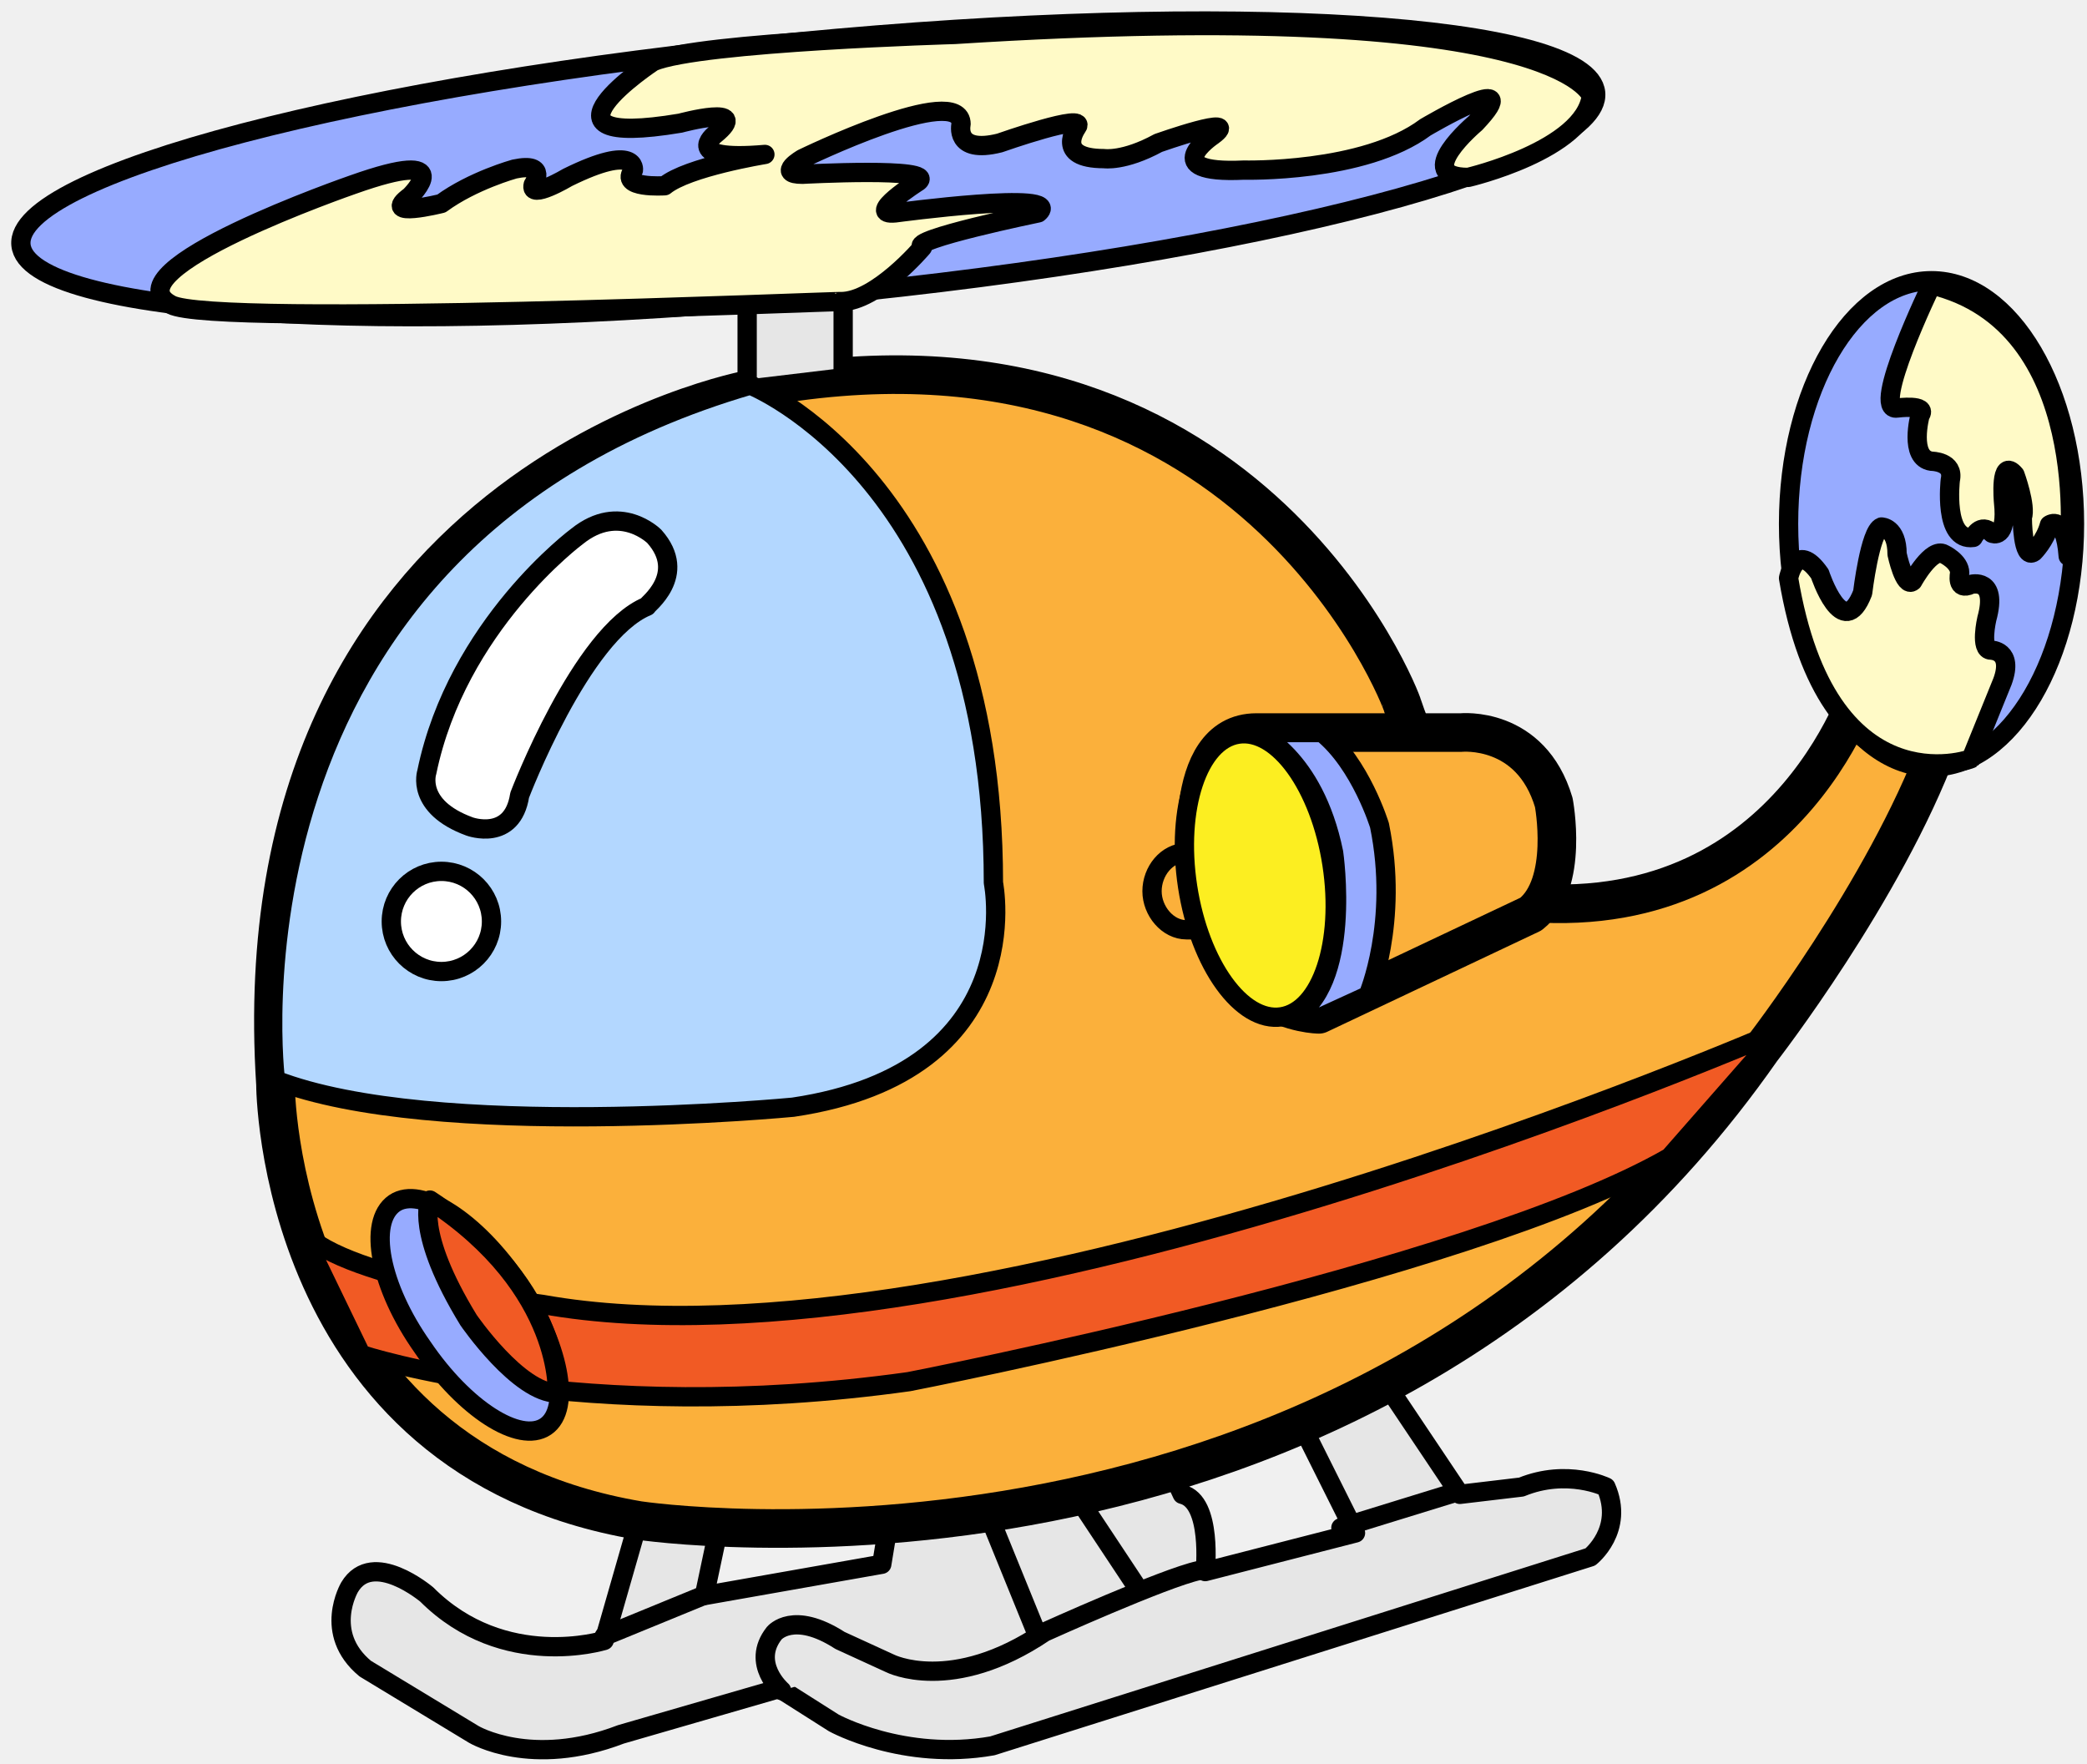
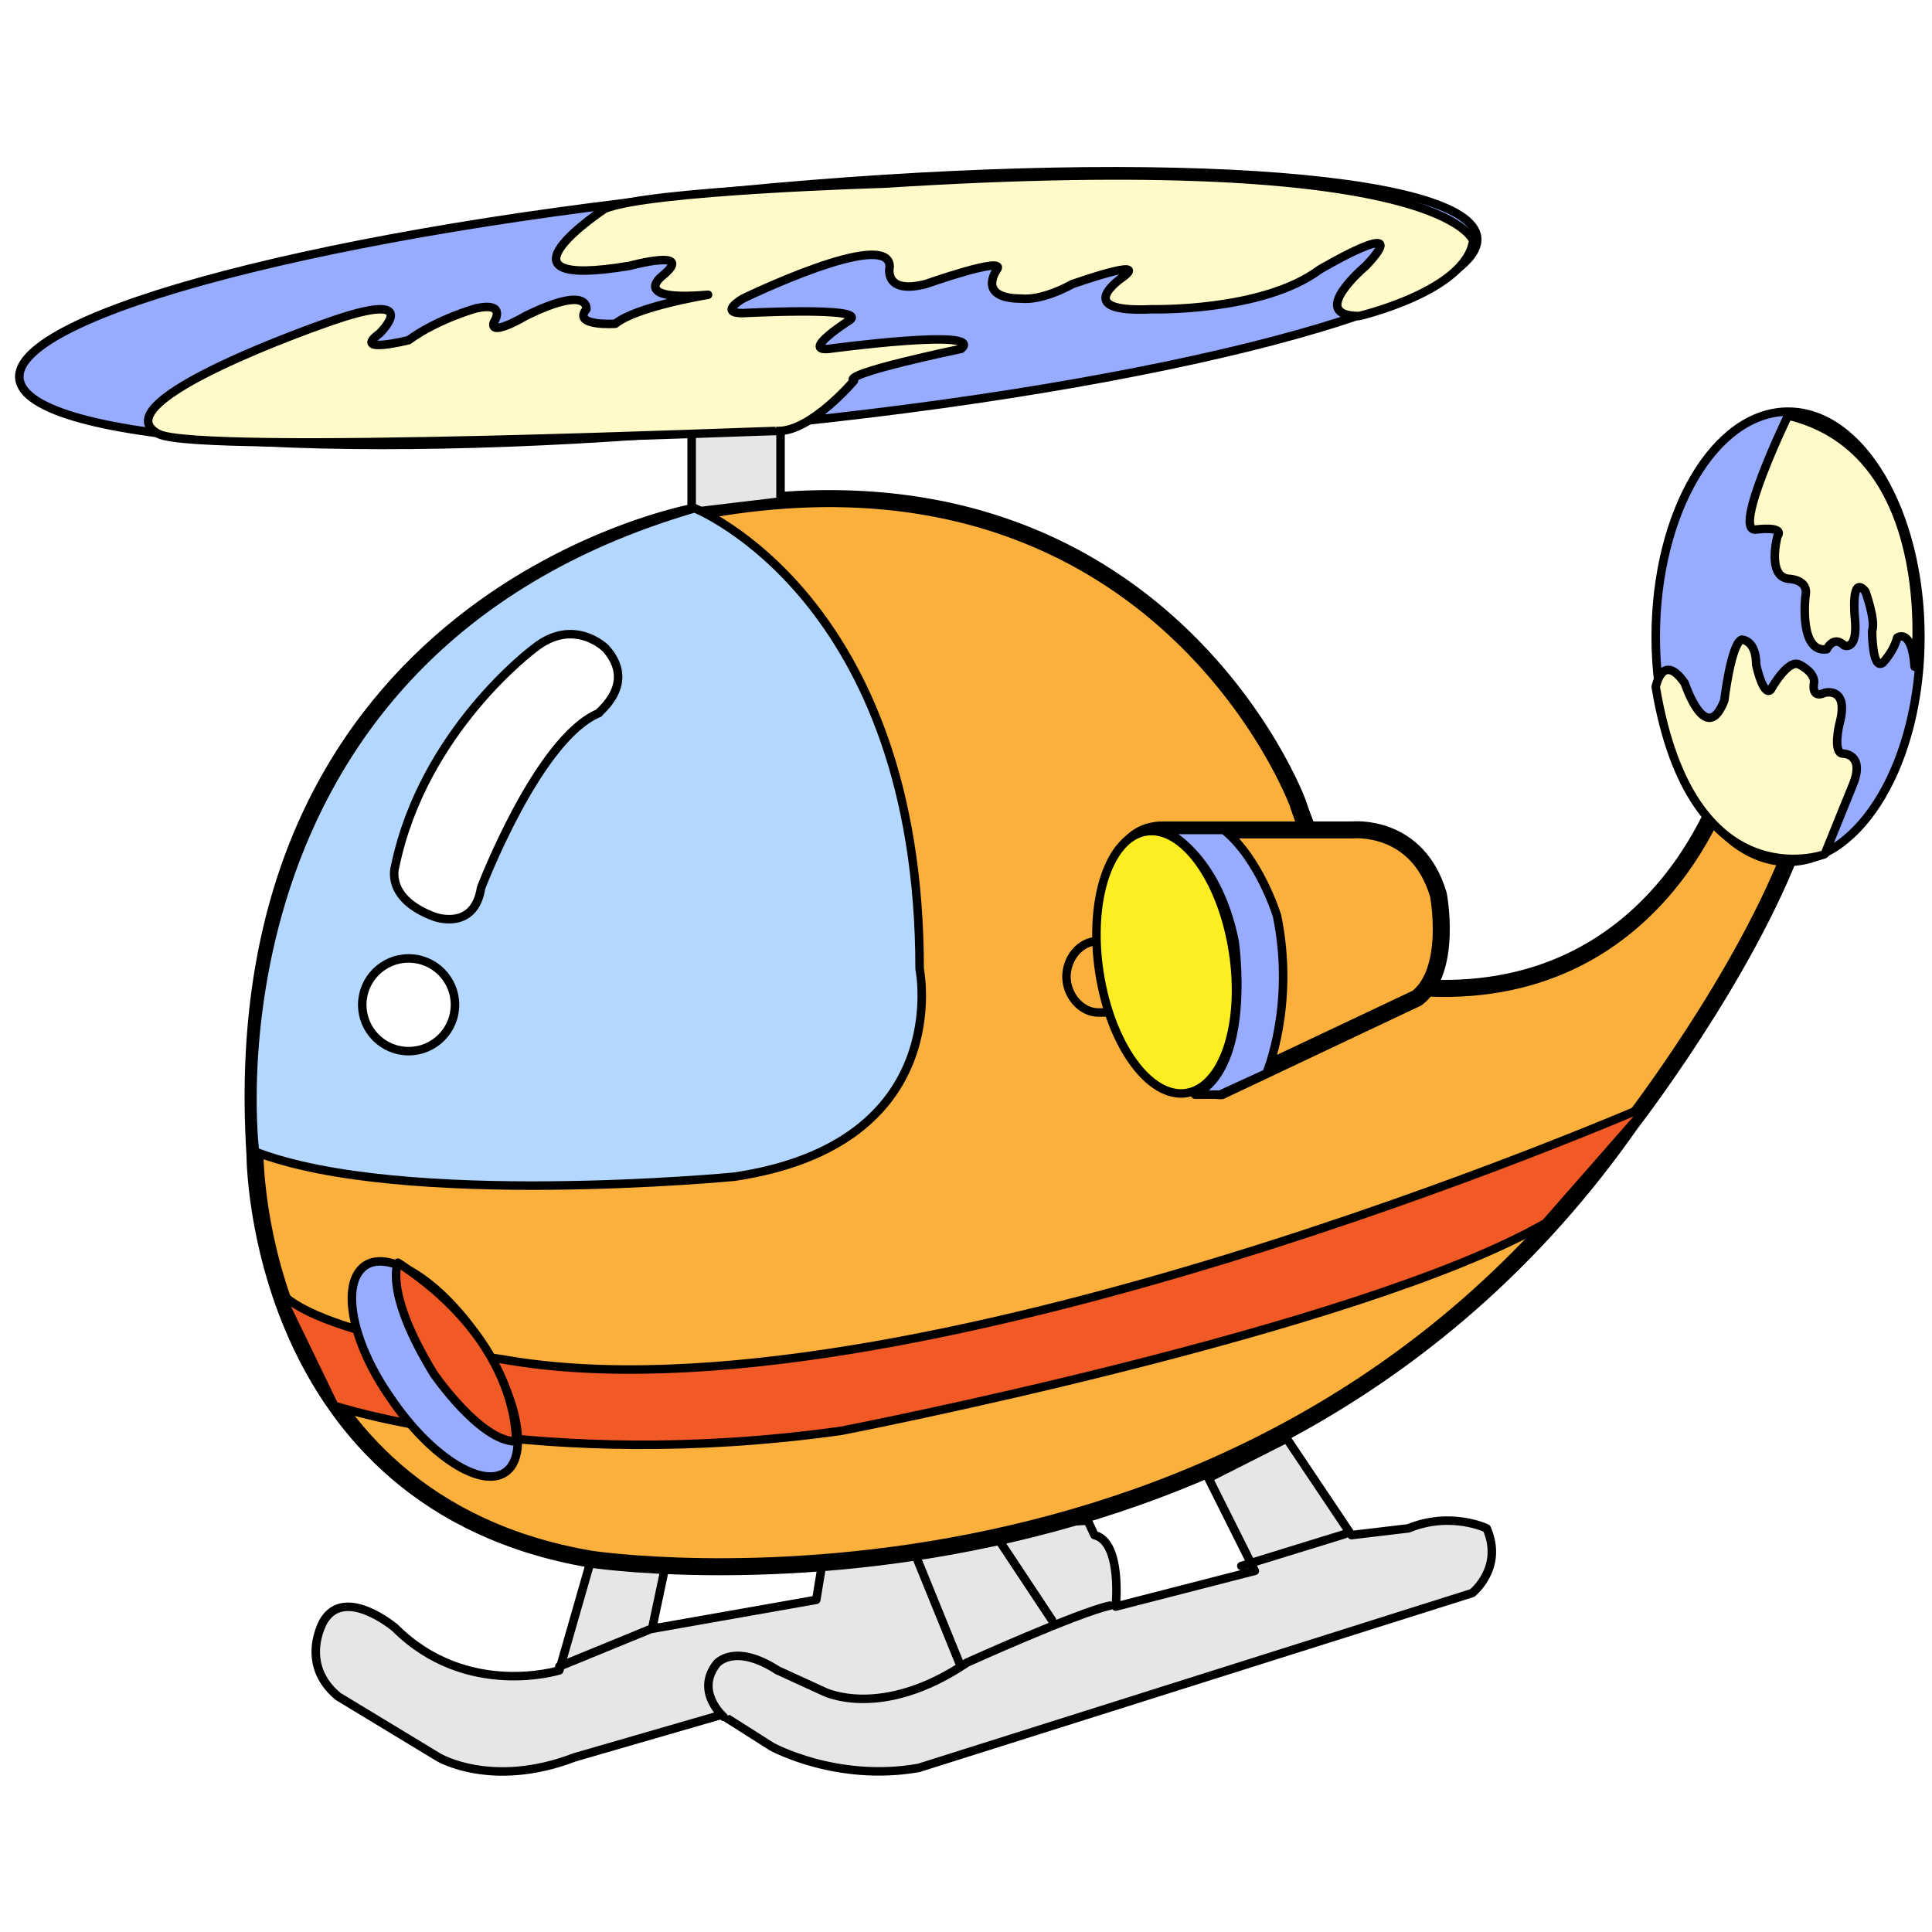
- <svg xmlns="http://www.w3.org/2000/svg" version="1.1" id="레이어_1" x="0px" y="0px" width="200px" height="169px" viewBox="0 0 200 169" style="enable-background:new 0 0 200 169;" xml:space="preserve">
-   <style type="text/css">
- 
- 	.st0{fill:#FCEE21;stroke:#000000;stroke-width:1.849;stroke-linecap:round;stroke-linejoin:round;stroke-miterlimit:10;}
- 	.st1{fill:#E6E6E6;stroke:#000000;stroke-width:1.849;stroke-linecap:round;stroke-linejoin:round;stroke-miterlimit:10;}
- 	.st2{fill:#97ABFF;stroke:#000000;stroke-width:1.849;stroke-linecap:round;stroke-linejoin:round;stroke-miterlimit:10;}
- 	.st3{fill:#B3D7FF;stroke:#000000;stroke-width:1.849;stroke-linecap:round;stroke-linejoin:round;stroke-miterlimit:10;}
- 	.st4{fill:#F15A24;stroke:#000000;stroke-width:1.849;stroke-linecap:round;stroke-linejoin:round;stroke-miterlimit:10;}
- 	.st5{fill:#FBB03B;stroke:#000000;stroke-width:1.849;stroke-linecap:round;stroke-linejoin:round;stroke-miterlimit:10;}
- 	.st6{fill:none;stroke:#000000;stroke-width:1.849;stroke-linecap:round;stroke-linejoin:round;stroke-miterlimit:10;}
- 	.st7{fill:#FFFAC7;stroke:#000000;stroke-width:1.849;stroke-linecap:round;stroke-linejoin:round;stroke-miterlimit:10;}
- 	.st8{fill:#FFFFFF;stroke:#000000;stroke-width:1.849;stroke-linecap:round;stroke-linejoin:round;stroke-miterlimit:10;}
- 	.st9{fill:#FBB03B;stroke:#000000;stroke-width:3.699;stroke-linecap:round;stroke-linejoin:round;stroke-miterlimit:10;}
- 
- </style>
-   <path class="st1" d="M61.2,145.7l-3.3,11.5c0,0-9.6,3-17-4.4c0,0-5.2-4.4-7.4-0.7c0,0-2.6,4.4,1.5,7.8l10.4,6.3c0,0,5.5,3.3,14.1,0  l15.2-4.4l5.2,3.3c0,0,6.7,3.7,15.2,2.2l57.3-18.1c0,0,3.3-2.6,1.5-6.7c0,0-3.7-1.8-8.1,0l-5.9,0.7l-6.7-10l-8.1,4.1l4.8,9.6  l-14.4,3.7c0,0,0.7-6.7-2.2-7.4l-0.7-1.5l-27,1.5l-1.1,6.7l-17,3l1.8-8.5L61.2,145.7z" />
-   <path class="st1" d="M74.9,162c0,0-3-2.6-0.7-5.5c0,0,1.8-2.2,6.3,0.7l4.8,2.2c0,0,5.9,3,14.8-3c0,0,11.5-5.2,14.8-5.9" />
-   <line class="st6" x1="103" y1="143.1" x2="108.9" y2="152" />
-   <line class="st6" x1="94.5" y1="144.6" x2="99.3" y2="156.4" />
-   <line class="st6" x1="57.9" y1="156.8" x2="67.9" y2="152.7" />
-   <path class="st9" d="M71.9,37.3c0,0-49.2,8.9-45.5,66.6c0,0,0,35.9,34.8,41.8c0,0,68.8,10.4,107.6-45.1c0,0,11.8-15.2,17-29.2  l-7-6.7c0,0-6.7,23.7-32.2,21.8c0,0-8.5-7.8-12.2-18.9C134.4,67.3,119.6,28.1,71.9,37.3z" />
-   <polygon class="st1" points="80.8,28.8 80.8,36.2 71.6,37.3 71.6,28.8 " />
-   <path class="st3" d="M71.9,36.9c0,0,23.3,9.2,23.3,47.7c0,0,3.7,18.1-19.2,21.5c0,0-34.4,3.3-49.6-2.6  C26.4,103.9,19.8,52.1,71.9,36.9z" />
-   <path class="st4" d="M170.7,98.7c0,0-77.3,33.7-118.7,26.3c0,0-20.3-2.6-23.3-7.4l5.9,12.2c0,0,21.1,7,52.5,2.6  c0,0,53.6-10.4,72.9-21.5L170.7,98.7z" />
-   <path class="st2" d="M37.8,115.3c2.5-1.7,7.8,1.7,11.8,7.6c4,5.9,5.2,12.1,2.7,13.8c-2.5,1.7-7.8-1.7-11.8-7.6  C36.4,123.3,35.2,117.1,37.8,115.3z" />
-   <path class="st4" d="M41.2,115c0,0-1.5,3,3.7,11.5c0,0,4.8,7,8.5,7C53.4,133.8,54.2,123.5,41.2,115z" />
-   <line class="st6" x1="128.5" y1="146.4" x2="139.2" y2="143.1" />
-   <path class="st8" d="M62.7,51.4c0,0-3.3-3.3-7.4,0c0,0-11.5,8.5-14.4,22.6c0,0-1.1,3.3,4.1,5.2c0,0,4.1,1.5,4.8-3  c0,0,5.9-15.5,12.2-18.1C61.9,58,66,55.1,62.7,51.4z" />
-   <circle class="st8" cx="42.3" cy="88.3" r="4.8" />
-   <ellipse transform="matrix(-9.620206e-002 -0.9954 0.9954 -9.620206e-002 68.7901 94.8825)" class="st2" cx="77.5" cy="16.2" rx="12.2" ry="75.8" />
-   <ellipse class="st2" cx="185.1" cy="50.2" rx="13.7" ry="23.3" />
-   <path class="st7" d="M16.4,29.2c-6.3-3.3,17.4-11.5,17.4-11.5c10.4-3.7,5.5,1.1,5.5,1.1c-3,2.2,3,0.7,3,0.7c3-2.2,7-3.3,7-3.3  c3.3-0.7,1.8,1.5,1.8,1.5c-0.4,1.5,3.3-0.7,3.3-0.7c6.7-3.3,6.3-0.7,6.3-0.7c-1.5,1.8,3,1.5,3,1.5c2.2-1.8,9.6-3,9.6-3  c-8.1,0.7-4.8-1.9-4.8-1.9c3.7-3-3.3-1.1-3.3-1.1c-15.5,2.6-2.6-5.9-2.6-5.9C67.1,4,91.5,3.3,91.5,3.3c58.1-3.7,61,5.9,61,5.9  c-0.7,5.2-11.8,7.8-11.8,7.8c-5.5,0,0.7-5.2,0.7-5.2c5.2-5.5-4.8,0.4-4.8,0.4c-5.9,4.4-17.4,4.1-17.4,4.1c-8.5,0.4-3-3.3-3-3.3  c3-2.2-5.2,0.7-5.2,0.7c-3.3,1.8-5.2,1.5-5.2,1.5c-4.8,0-2.6-3-2.6-3c1.1-1.5-7.4,1.5-7.4,1.5c-4.4,1.1-3.7-1.8-3.7-1.8  c0-4.1-15.2,3.3-15.2,3.3s-2.6,1.5,0,1.5c0,0,12.9-0.7,11.1,0.7c0,0-5.2,3.3-2.2,3c0,0,16.3-2.2,13.7,0c0,0-12.6,2.6-11.1,3.3  c0,0-4.4,5.2-7.8,5.2C80.8,28.8,20.5,31.4,16.4,29.2z" />
-   <path class="st7" d="M185.1,27.3c0,0-5.9,12.2-3.3,11.8c0,0,3-0.4,2.2,0.7c0,0-1.1,4.1,1.1,4.4c0,0,2.2,0,1.8,1.8  c0,0-0.7,5.9,2.2,5.5c0,0,0.7-1.5,1.8-0.4c0,0,1.5,0.7,1.1-3c0,0-0.4-4.4,1.1-2.6c0,0,1.1,3,0.7,4.1c0,0,0,4.1,1.1,3.3  c0,0,1.1-1.1,1.5-2.6c0,0,1.5-1.1,1.8,3C198.4,52.5,200.6,31,185.1,27.3z" />
-   <path class="st7" d="M171.4,55.4c0,0,0.7-3.7,3-0.4c0,0,2.2,6.7,4.1,1.8c0,0,0.7-5.9,1.8-6.3c0,0,1.5,0,1.5,2.6c0,0,0.7,3.3,1.5,2.6  c0,0,1.8-3.3,3-2.6c0,0,1.5,0.7,1.5,1.8c0,0-0.4,1.8,1.1,1.1c0,0,2.6-0.7,1.5,3.3c0,0-0.7,3,0.4,3c0,0,2.2,0,1.1,3l-3,7.4  C188.8,72.8,175.1,77.6,171.4,55.4z" />
-   <path class="st5" d="M113.7,81.7c-1.9,0-3.3,1.8-3.3,3.7c0,1.9,1.5,3.7,3.3,3.7h1.5C115.2,89.1,113.7,85.4,113.7,81.7" />
-   <path class="st9" d="M120.4,70.2H140c0,0,6.7-0.7,8.9,6.7c0,0,1.5,7.8-2.2,10.7l-20.3,9.6c0,0-10.4,0-11.5-13.7  C114.8,83.9,113,70.2,120.4,70.2z" />
-   <path class="st2" d="M120.4,70.2c0,0,5.5,2.2,7.4,11.5c0,0,1.9,12.9-4.1,15.9h2.6l4.8-2.2c0,0,3-7,1.1-16.3c0,0-1.8-5.9-5.5-8.9  H120.4z" />
-   <ellipse transform="matrix(-0.1517 -0.9884 0.9884 -0.1517 56.1273 216.024)" class="st0" cx="120.8" cy="83.9" rx="13.7" ry="7" />
+ <svg xmlns="http://www.w3.org/2000/svg" width="420" height="420" viewBox="0 0 420 420" fill="none">
+   <rect width="420" height="420" fill="white" />
+   <g clip-path="url(#clip0_72_12)">
+     <path d="M128.52 338.97L121.59 363.12C121.59 363.12 101.43 369.42 85.89 353.88C85.89 353.88 74.97 344.64 70.35 352.41C70.35 352.41 64.89 361.65 73.5 368.79L95.34 382.02C95.34 382.02 106.89 388.95 124.95 382.02L156.87 372.78L167.79 379.71C167.79 379.71 181.86 387.48 199.71 384.33L320.04 346.32C320.04 346.32 326.97 340.86 323.19 332.25C323.19 332.25 315.42 328.47 306.18 332.25L293.79 333.72L279.72 312.72L262.71 321.33L272.79 341.49L242.55 349.26C242.55 349.26 244.02 335.19 237.93 333.72L236.46 330.57L179.76 333.72L177.45 347.79L141.75 354.09L145.53 336.24L128.52 338.97Z" fill="#E6E6E6" stroke="black" stroke-width="1.849" stroke-miterlimit="10" stroke-linecap="round" stroke-linejoin="round" />
+     <path d="M157.29 373.2C157.29 373.2 150.99 367.74 155.82 361.65C155.82 361.65 159.6 357.03 169.05 363.12L179.13 367.74C179.13 367.74 191.52 374.04 210.21 361.44C210.21 361.44 234.36 350.52 241.29 349.05" fill="#E6E6E6" />
+     <path d="M157.29 373.2C157.29 373.2 150.99 367.74 155.82 361.65C155.82 361.65 159.6 357.03 169.05 363.12L179.13 367.74C179.13 367.74 191.52 374.04 210.21 361.44C210.21 361.44 234.36 350.52 241.29 349.05" stroke="black" stroke-width="1.849" stroke-miterlimit="10" stroke-linecap="round" stroke-linejoin="round" />
+     <path d="M216.3 333.51L228.69 352.2" stroke="black" stroke-width="1.849" stroke-miterlimit="10" stroke-linecap="round" stroke-linejoin="round" />
+     <path d="M198.45 336.66L208.53 361.44" stroke="black" stroke-width="1.849" stroke-miterlimit="10" stroke-linecap="round" stroke-linejoin="round" />
+     <path d="M121.59 362.28L142.59 353.67" stroke="black" stroke-width="1.849" stroke-miterlimit="10" stroke-linecap="round" stroke-linejoin="round" />
+     <path d="M150.99 111.33C150.99 111.33 47.67 130.02 55.44 251.19C55.44 251.19 55.44 326.58 128.52 338.97C128.52 338.97 273 360.81 354.48 244.26C354.48 244.26 379.26 212.34 390.18 182.94L375.48 168.87C375.48 168.87 361.41 218.64 307.86 214.65C307.86 214.65 290.01 198.27 282.24 174.96C282.24 174.33 251.16 92.01 150.99 111.33Z" fill="#FBB03B" stroke="black" stroke-width="3.699" stroke-miterlimit="10" stroke-linecap="round" stroke-linejoin="round" />
+     <path d="M169.68 93.48V109.02L150.36 111.33V93.48H169.68Z" fill="#E6E6E6" stroke="black" stroke-width="1.849" stroke-miterlimit="10" stroke-linecap="round" stroke-linejoin="round" />
+     <path d="M150.99 110.49C150.99 110.49 199.92 129.81 199.92 210.66C199.92 210.66 207.69 248.67 159.6 255.81C159.6 255.81 87.36 262.74 55.44 250.35C55.44 251.19 41.58 142.41 150.99 110.49Z" fill="#B3D7FF" stroke="black" stroke-width="1.849" stroke-miterlimit="10" stroke-linecap="round" stroke-linejoin="round" />
+     <path d="M358.47 240.27C358.47 240.27 196.14 311.04 109.2 295.5C109.2 295.5 66.57 290.04 60.27 279.96L72.66 305.58C72.66 305.58 116.97 320.28 182.91 311.04C182.91 311.04 295.47 289.2 336 265.89L358.47 240.27Z" fill="#F15A24" stroke="black" stroke-width="1.849" stroke-miterlimit="10" stroke-linecap="round" stroke-linejoin="round" />
+     <path d="M79.38 275.13C84.63 271.56 95.76 278.7 104.16 291.09C112.56 303.48 115.08 316.5 109.83 320.07C104.58 323.64 93.45 316.5 85.05 304.11C76.44 291.93 73.92 278.91 79.38 275.13Z" fill="#97ABFF" stroke="black" stroke-width="1.849" stroke-miterlimit="10" stroke-linecap="round" stroke-linejoin="round" />
+     <path d="M86.52 274.5C86.52 274.5 83.37 280.8 94.29 298.65C94.29 298.65 104.37 313.35 112.14 313.35C112.14 313.98 113.82 292.35 86.52 274.5Z" fill="#F15A24" stroke="black" stroke-width="1.849" stroke-miterlimit="10" stroke-linecap="round" stroke-linejoin="round" />
+     <path d="M269.85 340.44L292.32 333.51" stroke="black" stroke-width="1.849" stroke-miterlimit="10" stroke-linecap="round" stroke-linejoin="round" />
+     <path d="M131.67 140.94C131.67 140.94 124.74 134.01 116.13 140.94C116.13 140.94 91.98 158.79 85.89 188.4C85.89 188.4 83.58 195.33 94.5 199.32C94.5 199.32 103.11 202.47 104.58 193.02C104.58 193.02 116.97 160.47 130.2 155.01C129.99 154.8 138.6 148.71 131.67 140.94Z" fill="white" stroke="black" stroke-width="1.849" stroke-miterlimit="10" stroke-linecap="round" stroke-linejoin="round" />
+     <path d="M88.83 228.51C94.397 228.51 98.91 223.997 98.91 218.43C98.91 212.863 94.397 208.35 88.83 208.35C83.263 208.35 78.75 212.863 78.75 218.43C78.75 223.997 83.263 228.51 88.83 228.51Z" fill="white" stroke="black" stroke-width="1.849" stroke-miterlimit="10" stroke-linecap="round" stroke-linejoin="round" />
+     <path d="M321.113 51.666C319.752 37.581 247.709 33.02 160.201 41.477C72.693 49.935 2.857 68.208 4.218 82.293C5.579 96.377 77.622 100.939 165.13 92.481C252.639 84.024 322.475 65.75 321.113 51.666Z" fill="#97ABFF" stroke="black" stroke-width="1.849" stroke-miterlimit="10" stroke-linecap="round" stroke-linejoin="round" />
+     <path d="M388.71 187.35C404.599 187.35 417.48 165.444 417.48 138.42C417.48 111.397 404.599 89.49 388.71 89.49C372.821 89.49 359.94 111.397 359.94 138.42C359.94 165.444 372.821 187.35 388.71 187.35Z" fill="#97ABFF" stroke="black" stroke-width="1.849" stroke-miterlimit="10" stroke-linecap="round" stroke-linejoin="round" />
+     <path d="M34.44 94.32C21.21 87.39 70.98 70.17 70.98 70.17C92.82 62.4 82.53 72.48 82.53 72.48C76.23 77.1 88.83 73.95 88.83 73.95C95.13 69.33 103.53 67.02 103.53 67.02C110.46 65.55 107.31 70.17 107.31 70.17C106.47 73.32 114.24 68.7 114.24 68.7C128.31 61.77 127.47 67.23 127.47 67.23C124.32 71.01 133.77 70.38 133.77 70.38C138.39 66.6 153.93 64.08 153.93 64.08C136.92 65.55 143.85 60.09 143.85 60.09C151.62 53.79 136.92 57.78 136.92 57.78C104.37 63.24 131.46 45.39 131.46 45.39C140.91 41.4 192.15 39.93 192.15 39.93C314.16 32.16 320.25 52.32 320.25 52.32C318.78 63.24 295.47 68.7 295.47 68.7C283.92 68.7 296.94 57.78 296.94 57.78C307.86 46.23 286.86 58.62 286.86 58.62C274.47 67.86 250.32 67.23 250.32 67.23C232.47 68.07 244.02 60.3 244.02 60.3C250.32 55.68 233.1 61.77 233.1 61.77C226.17 65.55 222.18 64.92 222.18 64.92C212.1 64.92 216.72 58.62 216.72 58.62C219.03 55.47 201.18 61.77 201.18 61.77C191.94 64.08 193.41 57.99 193.41 57.99C193.41 49.38 161.49 64.92 161.49 64.92C161.49 64.92 156.03 68.07 161.49 68.07C161.49 68.07 188.58 66.6 184.8 69.54C184.8 69.54 173.88 76.47 180.18 75.84C180.18 75.84 214.41 71.22 208.95 75.84C208.95 75.84 182.49 81.3 185.64 82.77C185.64 82.77 176.4 93.69 169.26 93.69C169.68 93.48 43.05 98.94 34.44 94.32Z" fill="#FFFAC7" stroke="black" stroke-width="1.849" stroke-miterlimit="10" stroke-linecap="round" stroke-linejoin="round" />
+     <path d="M388.71 90.33C388.71 90.33 376.32 115.95 381.78 115.11C381.78 115.11 388.08 114.27 386.4 116.58C386.4 116.58 384.09 125.19 388.71 125.82C388.71 125.82 393.33 125.82 392.49 129.6C392.49 129.6 391.02 141.99 397.11 141.15C397.11 141.15 398.58 138 400.89 140.31C400.89 140.31 404.04 141.78 403.2 134.01C403.2 134.01 402.36 124.77 405.51 128.55C405.51 128.55 407.82 134.85 406.98 137.16C406.98 137.16 406.98 145.77 409.29 144.09C409.29 144.09 411.6 141.78 412.44 138.63C412.44 138.63 415.59 136.32 416.22 144.93C416.64 143.25 421.26 98.1 388.71 90.33Z" fill="#FFFAC7" stroke="black" stroke-width="1.849" stroke-miterlimit="10" stroke-linecap="round" stroke-linejoin="round" />
+     <path d="M359.94 149.34C359.94 149.34 361.41 141.57 366.24 148.5C366.24 148.5 370.86 162.57 374.85 152.28C374.85 152.28 376.32 139.89 378.63 139.05C378.63 139.05 381.78 139.05 381.78 144.51C381.78 144.51 383.25 151.44 384.93 149.97C384.93 149.97 388.71 143.04 391.23 144.51C391.23 144.51 394.38 145.98 394.38 148.29C394.38 148.29 393.54 152.07 396.69 150.6C396.69 150.6 402.15 149.13 399.84 157.53C399.84 157.53 398.37 163.83 400.68 163.83C400.68 163.83 405.3 163.83 402.99 170.13L396.69 185.67C396.48 185.88 367.71 195.96 359.94 149.34Z" fill="#FFFAC7" stroke="black" stroke-width="1.849" stroke-miterlimit="10" stroke-linecap="round" stroke-linejoin="round" />
+     <path d="M238.77 204.57C234.78 204.57 231.84 208.35 231.84 212.34C231.84 216.33 234.99 220.11 238.77 220.11H241.92C241.92 220.11 238.77 212.34 238.77 204.57Z" fill="#FBB03B" stroke="black" stroke-width="1.849" stroke-miterlimit="10" stroke-linecap="round" stroke-linejoin="round" />
+     <path d="M252.84 180.42H294C294 180.42 308.07 178.95 312.69 194.49C312.69 194.49 315.84 210.87 308.07 216.96L265.44 237.12C265.44 237.12 243.6 237.12 241.29 208.35C241.08 209.19 237.3 180.42 252.84 180.42Z" fill="#FBB03B" stroke="black" stroke-width="3.699" stroke-miterlimit="10" stroke-linecap="round" stroke-linejoin="round" />
+     <path d="M252.84 180.42C252.84 180.42 264.39 185.04 268.38 204.57C268.38 204.57 272.37 231.66 259.77 237.96H265.23L275.31 233.34C275.31 233.34 281.61 218.64 277.62 199.11C277.62 199.11 273.84 186.72 266.07 180.42H252.84Z" fill="#97ABFF" stroke="black" stroke-width="1.849" stroke-miterlimit="10" stroke-linecap="round" stroke-linejoin="round" />
+     <path d="M268.06 206.955C265.649 191.25 257.19 179.517 249.166 180.749C241.141 181.981 236.59 195.71 239.001 211.415C241.411 227.12 249.87 238.853 257.895 237.622C265.919 236.39 270.47 222.66 268.06 206.955Z" fill="#FCEE21" stroke="black" stroke-width="1.849" stroke-miterlimit="10" stroke-linecap="round" stroke-linejoin="round" />
+   </g>
+   <defs>
+     <clipPath id="clip0_72_12">
+       <rect width="420" height="354.9" fill="white" transform="translate(0 33)" />
+     </clipPath>
+   </defs>
</svg>
